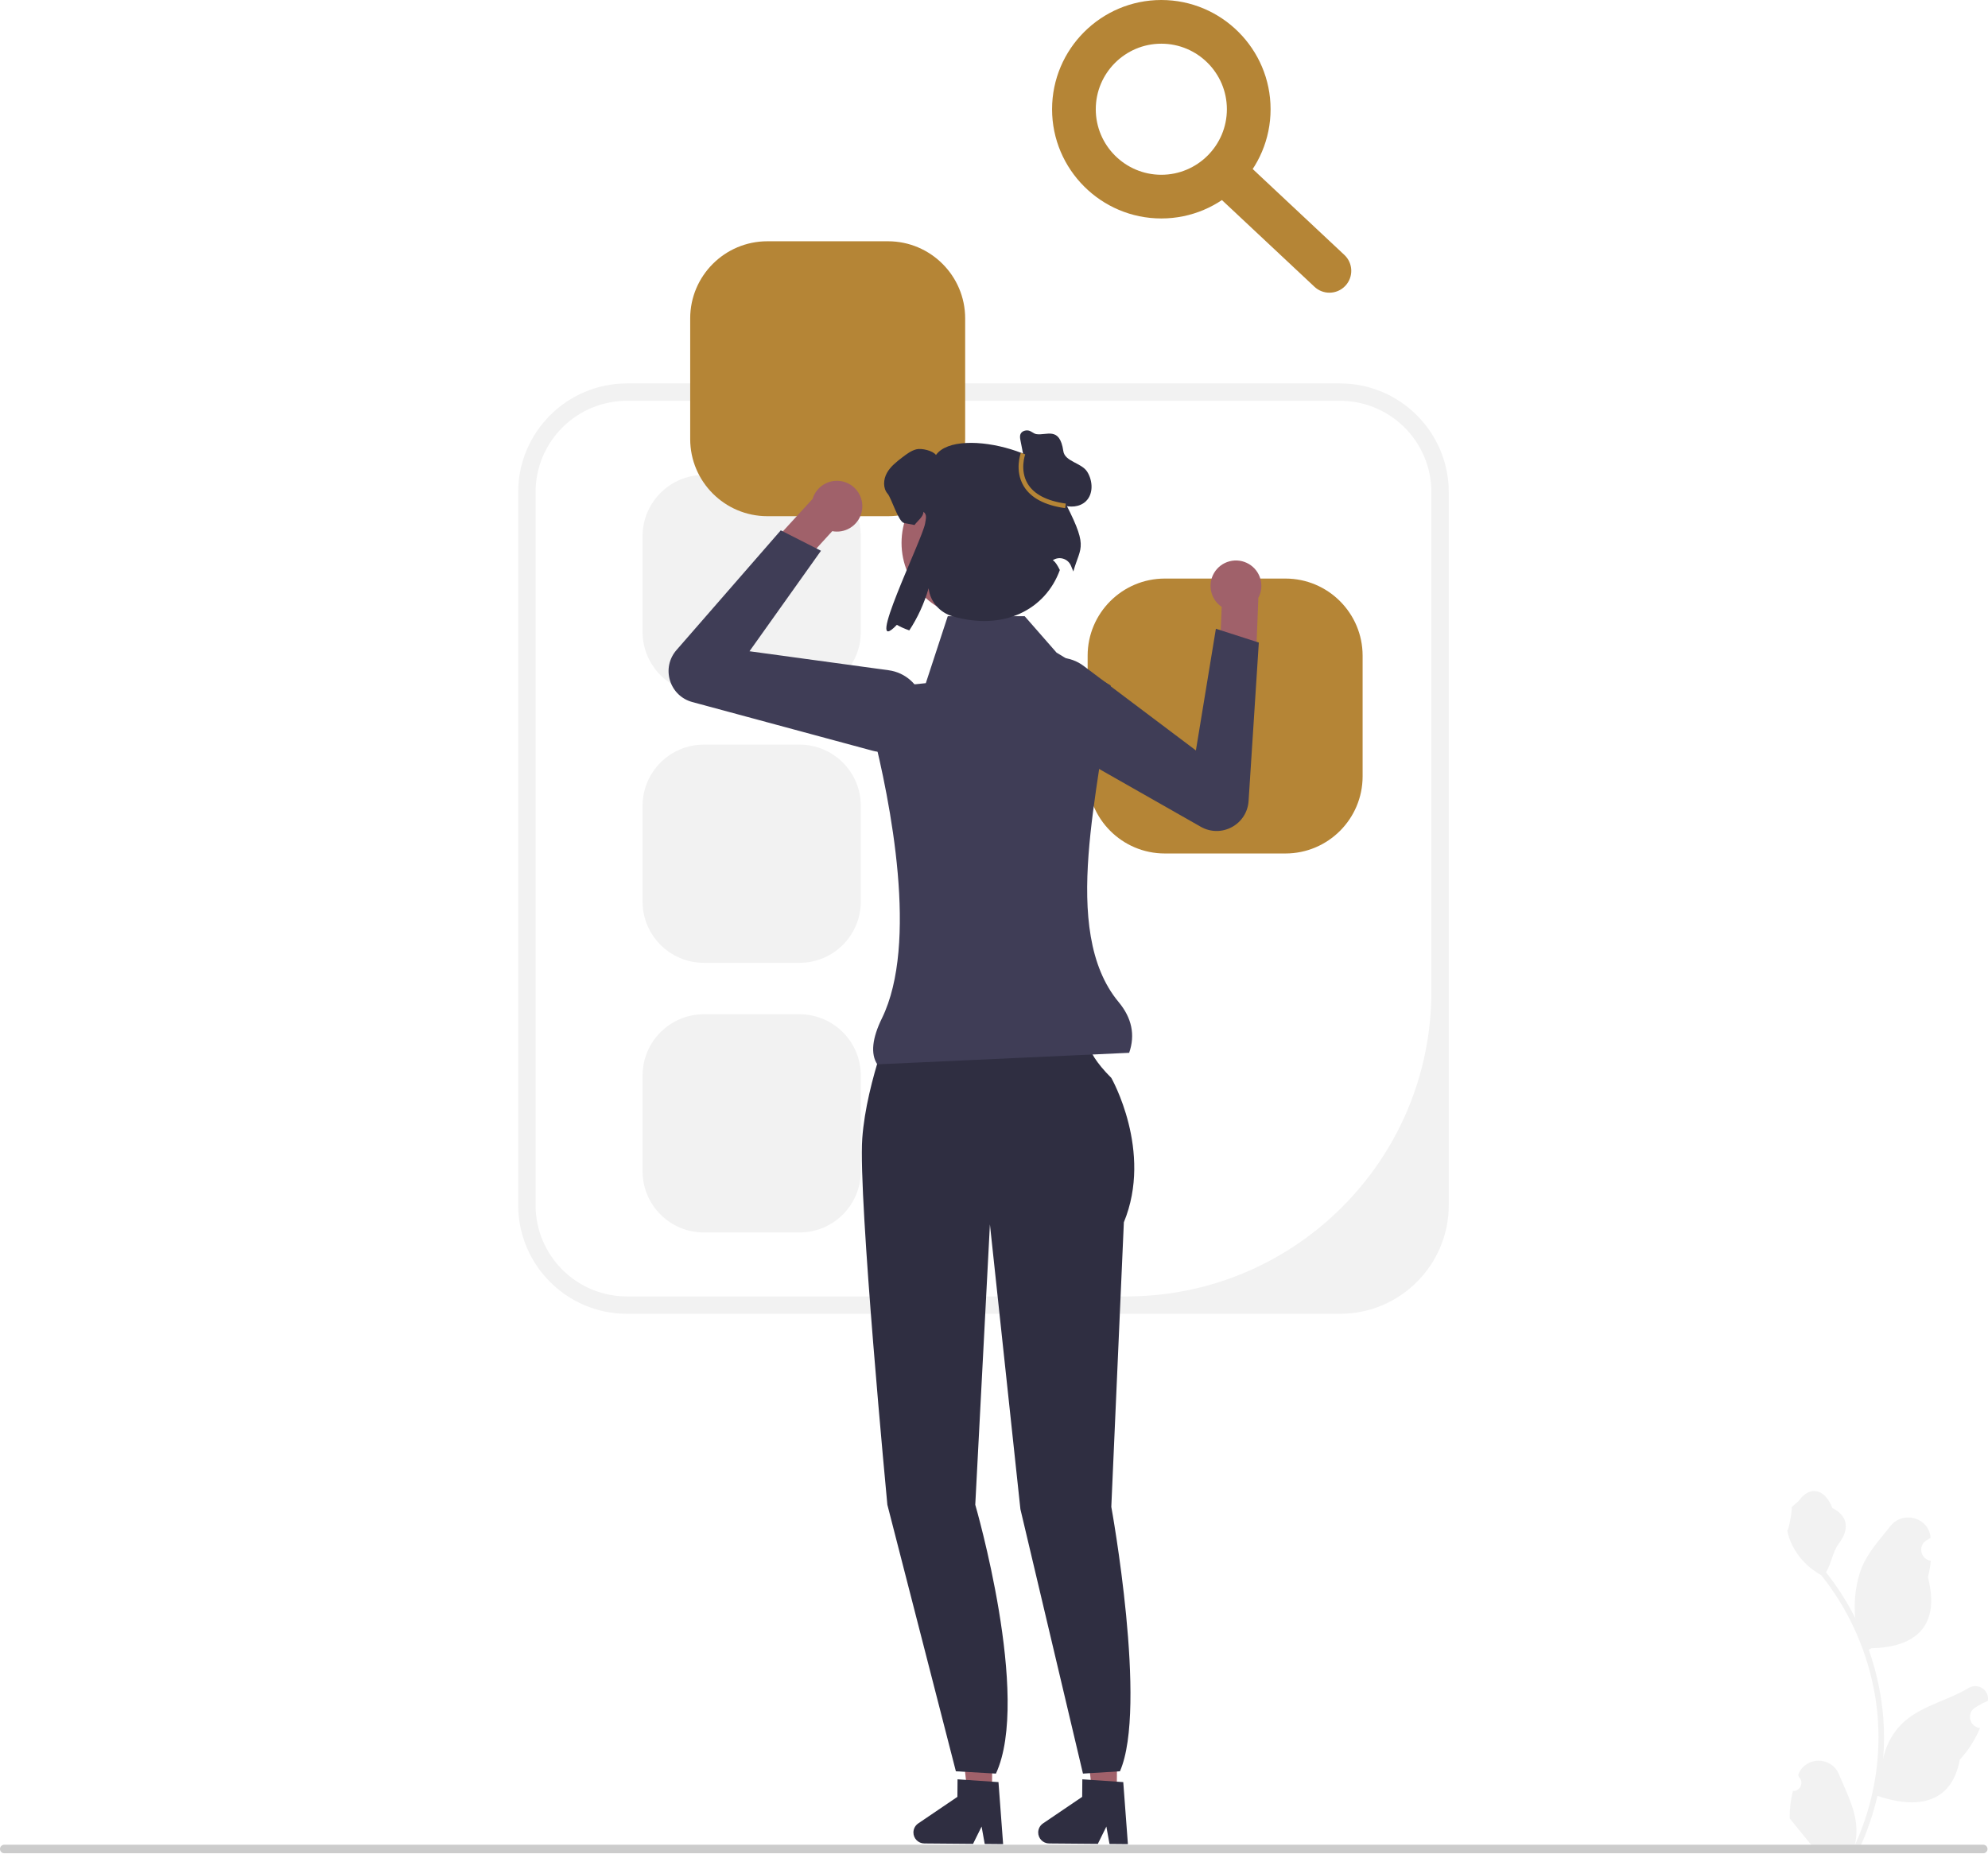
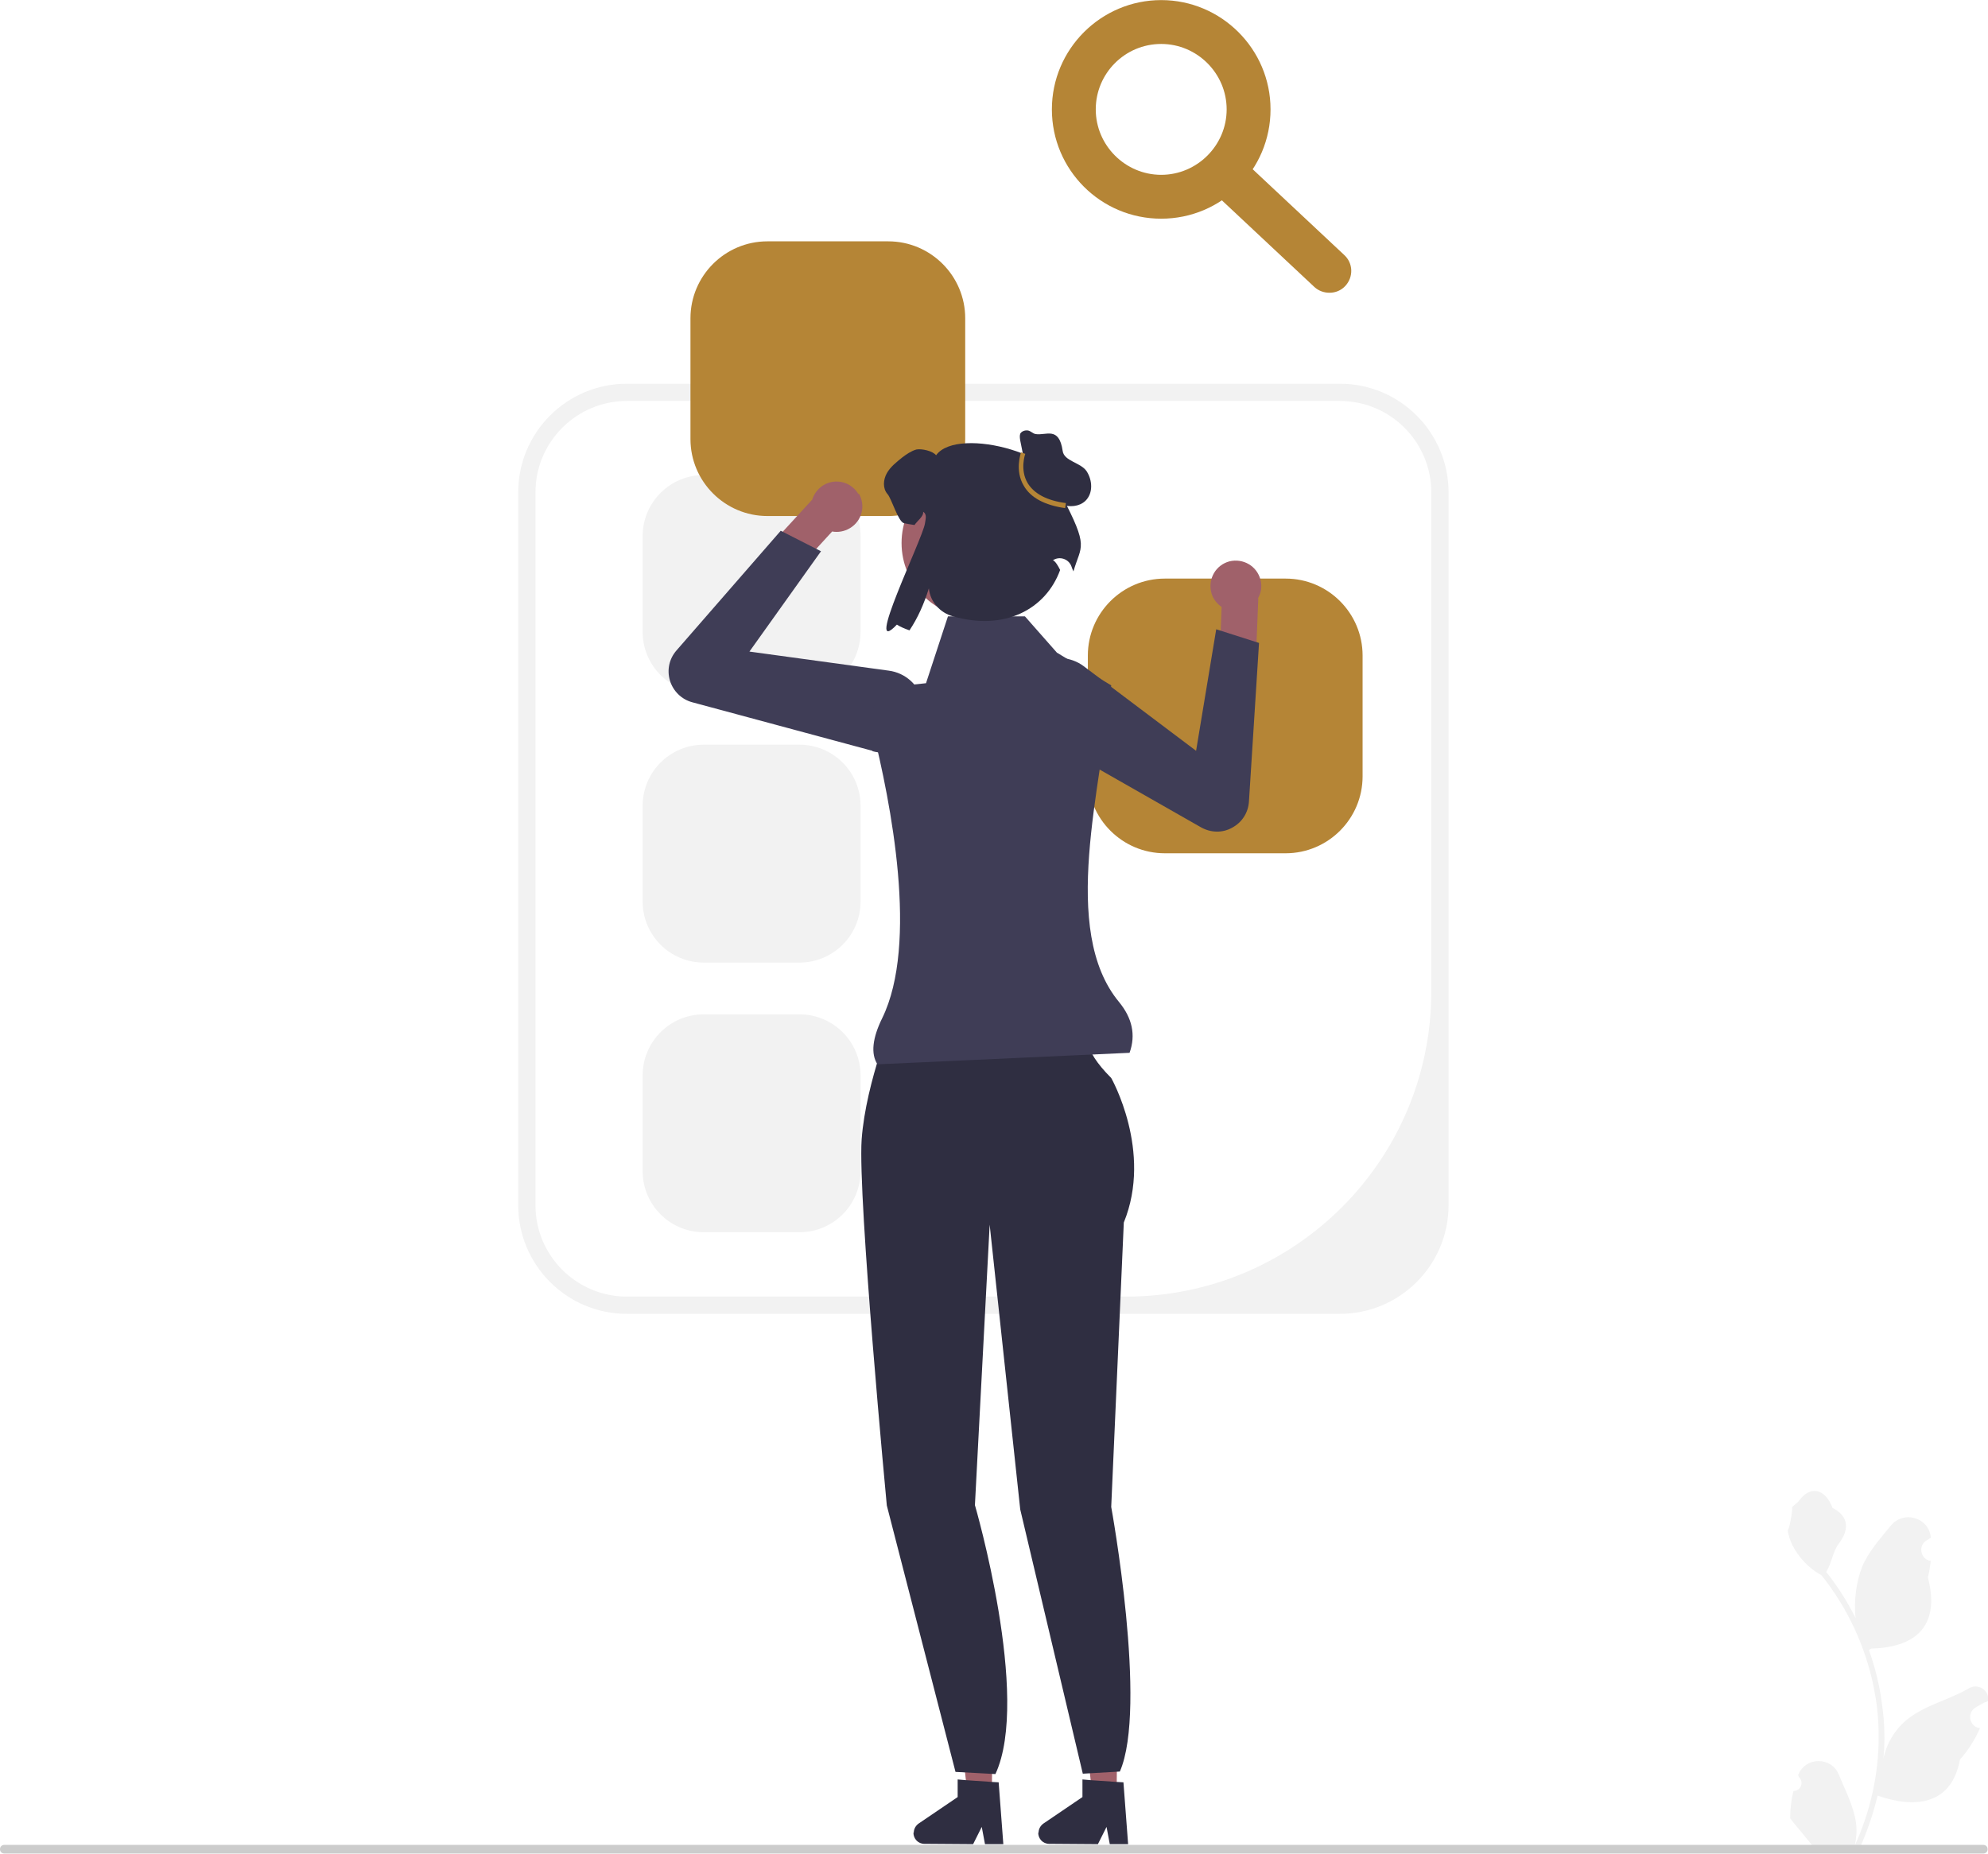
- <svg xmlns="http://www.w3.org/2000/svg" width="552.81" height="515.459" viewBox="0 0 552.81 515.459">
-   <path d="M372.633,365.415H174.325c-16.669,0-30.23-13.561-30.23-30.23V136.877c0-16.669,13.561-30.23,30.23-30.23h198.308c16.669,0,30.23,13.561,30.23,30.23v198.308c0,16.669-13.561,30.23-30.23,30.23ZM174.325,111.484c-14.024,0-25.393,11.369-25.393,25.393v198.308c0,14.024,11.369,25.393,25.393,25.393h138.91c46.829,0,84.791-37.962,84.791-84.791V136.877c0-14.024-11.369-25.393-25.393-25.393H174.325Z" fill="#f2f2f2" />
-   <path d="M195.704,132.106c-9.386,0-17.021,7.635-17.021,17.021v26.642c0,9.386,7.635,17.021,17.021,17.021h26.642c9.386,0,17.021-7.635,17.021-17.021v-26.642c0-9.386-7.635-17.021-17.021-17.021h-26.642Z" fill="#f2f2f2" />
-   <path d="M195.704,207.106c-9.386,0-17.021,7.635-17.021,17.021v26.642c0,9.386,7.635,17.021,17.021,17.021h26.642c9.386,0,17.021-7.635,17.021-17.021v-26.642c0-9.386-7.635-17.021-17.021-17.021h-26.642Z" fill="#f2f2f2" />
-   <path d="M195.704,282.106c-9.386,0-17.021,7.635-17.021,17.021v26.642c0,9.386,7.635,17.021,17.021,17.021h26.642c9.386,0,17.021-7.635,17.021-17.021v-26.642c0-9.386-7.635-17.021-17.021-17.021h-26.642Z" fill="#f2f2f2" />
+ <svg xmlns="http://www.w3.org/2000/svg" width="552.8" height="515.5" viewBox="0 0 552.81 515.459">
+   <path d="M 372.6 365.4 H 174.3 c -16.7 0 -30.2 -13.6 -30.2 -30.2 V 136.9 c 0 -16.7 13.6 -30.2 30.2 -30.2 h 198.3 c 16.7 0 30.2 13.6 30.2 30.2 v 198.3 c 0 16.7 -13.6 30.2 -30.2 30.2 Z M 174.3 111.5 c -14 0 -25.4 11.4 -25.4 25.4 v 198.3 c 0 14 11.4 25.4 25.4 25.4 h 138.9 c 46.8 0 84.8 -38 84.8 -84.8 V 136.9 c 0 -14 -11.4 -25.4 -25.4 -25.4 H 174.3 Z" fill="#f2f2f2" />
+   <path d="M 195.7 132.1 c -9.4 0 -17 7.6 -17 17 v 26.6 c 0 9.4 7.6 17 17 17 h 26.6 c 9.4 0 17 -7.6 17 -17 v -26.6 c 0 -9.4 -7.6 -17 -17 -17 h -26.6 Z" fill="#f2f2f2" />
+   <path d="M 195.7 207.1 c -9.4 0 -17 7.6 -17 17 v 26.6 c 0 9.4 7.6 17 17 17 h 26.6 c 9.4 0 17 -7.6 17 -17 v -26.6 c 0 -9.4 -7.6 -17 -17 -17 h -26.6 Z" fill="#f2f2f2" />
+   <path d="M 195.7 282.1 c -9.4 0 -17 7.6 -17 17 v 26.6 c 0 9.4 7.6 17 17 17 h 26.6 c 9.4 0 17 -7.6 17 -17 v -26.6 c 0 -9.4 -7.6 -17 -17 -17 h -26.6 Z" fill="#f2f2f2" />
  <g>
-     <path d="M213.371,67.106c-11.826,0-21.447,9.621-21.447,21.447v33.569c0,11.826,9.621,21.447,21.447,21.447h33.569c11.826,0,21.447-9.621,21.447-21.447v-33.569c0-11.826-9.621-21.447-21.447-21.447h-33.569Z" fill="#b58536" />
-     <path d="M323.89,160.919c-11.826,0-21.447,9.621-21.447,21.447v33.569c0,11.826,9.621,21.447,21.447,21.447h33.569c11.826,0,21.447-9.621,21.447-21.447v-33.569c0-11.826-9.621-21.447-21.447-21.447h-33.569Z" fill="#b58536" />
+     <path d="M 213.4 67.1 c -11.8 0 -21.4 9.6 -21.4 21.4 v 33.6 c 0 11.8 9.6 21.4 21.4 21.4 h 33.6 c 11.8 0 21.4 -9.6 21.4 -21.4 v -33.6 c 0 -11.8 -9.6 -21.4 -21.4 -21.4 h -33.6 Z" fill="#b58536" />
+     <path d="M 323.9 160.9 c -11.8 0 -21.4 9.6 -21.4 21.4 v 33.6 c 0 11.8 9.6 21.4 21.4 21.4 h 33.6 c 11.8 0 21.4 -9.6 21.4 -21.4 v -33.6 c 0 -11.8 -9.6 -21.4 -21.4 -21.4 h -33.6 Z" fill="#b58536" />
    <g>
-       <polygon points="275.842 498.808 269.023 498.75 266.004 471.833 276.069 471.917 275.842 498.808" fill="#a0616a" />
-       <path d="M253.998,509.652c-.015,1.679,1.338,3.06,3.023,3.076l13.559,.113,2.374-4.811,.872,4.836,5.116,.046-1.292-17.248-1.78-.118-7.26-.5-2.342-.157-.041,4.88-10.892,7.388c-.829,.563-1.328,1.495-1.336,2.496Z" fill="#2f2e41" />
+       <polygon points="275.8,498.8 269,498.8 266,471.8 276.1,471.9 275.8,498.8" fill="#a0616a" />
+       <path d="M 254 509.7 c 0 1.7 1.3 3.1 3 3.1 l 13.6 0.1 l 2.4 -4.8 l 0.9 4.8 l 5.1 0 l -1.3 -17.2 l -1.8 -0.1 l -7.3 -0.5 l -2.3 -0.2 l 0 4.9 l -10.9 7.4 c -0.8 0.6 -1.3 1.5 -1.3 2.5 Z" fill="#2f2e41" />
    </g>
    <g>
-       <polygon points="310.54 498.808 303.72 498.75 300.702 471.833 310.767 471.917 310.54 498.808" fill="#a0616a" />
-       <path d="M288.696,509.652c-.015,1.679,1.338,3.06,3.023,3.076l13.559,.113,2.374-4.811,.872,4.836,5.116,.046-1.292-17.248-1.78-.118-7.26-.5-2.342-.157-.041,4.88-10.892,7.388c-.829,.563-1.328,1.495-1.336,2.496Z" fill="#2f2e41" />
+       <polygon points="310.5,498.8 303.7,498.8 300.7,471.8 310.8,471.9 310.5,498.8" fill="#a0616a" />
+       <path d="M 288.7 509.7 c 0 1.7 1.3 3.1 3 3.1 l 13.6 0.1 l 2.4 -4.8 l 0.9 4.8 l 5.1 0 l -1.3 -17.2 l -1.8 -0.1 l -7.3 -0.5 l -2.3 -0.2 l 0 4.9 l -10.9 7.4 c -0.8 0.6 -1.3 1.5 -1.3 2.5 Z" fill="#2f2e41" />
    </g>
-     <path d="M249.081,281.178l27.643,.873,26.189,5.82s-2.619,3.201,6.111,11.93c0,0,11.639,20.369,3.492,40.156l-3.492,79.148s10.181,55.794,2.402,73.551l-10.281,.643-17.396-73.55-8.479-79.209-4.074,77.984s15.585,53.527,5.744,74.776l-11.135-.643-19.052-74.133s-8.148-85.549-6.984-101.844c1.164-16.295,9.311-35.5,9.311-35.5Z" fill="#2f2e41" />
+     <path d="M 249.1 281.2 l 27.6 0.9 l 26.2 5.8 s -2.6 3.2 6.1 11.9 c 0 0 11.6 20.4 3.5 40.2 l -3.5 79.1 s 10.2 55.8 2.4 73.6 l -10.3 0.6 l -17.4 -73.5 l -8.5 -79.2 l -4.1 78 s 15.6 53.5 5.7 74.8 l -11.1 -0.6 l -19.1 -74.1 s -8.1 -85.5 -7 -101.8 c 1.2 -16.3 9.3 -35.5 9.3 -35.5 Z" fill="#2f2e41" />
    <g>
-       <path d="M341.914,156.113c-3.779,.978-6.049,4.835-5.071,8.614,.448,1.732,1.505,3.14,2.877,4.071l-0,.01-.536,12.985,9.937,4.598,.793-19.981-.069,.002c.862-1.535,1.159-3.389,.683-5.228-.978-3.779-4.835-6.049-8.614-5.071Z" fill="#a0616a" />
-       <path d="M286.378,202.455c-2.087-2.069-3.298-4.874-3.344-7.925-.061-4.092,1.99-7.807,5.486-9.935,4.026-2.452,9.06-2.204,12.825,.631l31.203,23.494,5.56-33.844,11.937,3.843-2.848,44.07c-.199,3.083-1.942,5.798-4.661,7.264-2.719,1.466-5.945,1.429-8.63-.098l-45.093-25.655c-.906-.515-1.722-1.137-2.435-1.844Z" fill="#3f3d56" />
+       <path d="M 341.9 156.1 c -3.8 1 -6 4.8 -5.1 8.6 c 0.4 1.7 1.5 3.1 2.9 4.1 l 0 0 l -0.5 13 l 9.9 4.6 l 0.8 -20 l -0.1 0 c 0.9 -1.5 1.2 -3.4 0.7 -5.2 c -1 -3.8 -4.8 -6 -8.6 -5.1 Z" fill="#a0616a" />
+       <path d="M 286.4 202.5 c -2.1 -2.1 -3.3 -4.9 -3.3 -7.9 c -0.1 -4.1 2 -7.8 5.5 -9.9 c 4 -2.5 9.1 -2.2 12.8 0.6 l 31.2 23.5 l 5.6 -33.8 l 11.9 3.8 l -2.8 44.1 c -0.2 3.1 -1.9 5.8 -4.7 7.3 c -2.7 1.5 -5.9 1.4 -8.6 -0.1 l -45.1 -25.7 c -0.9 -0.5 -1.7 -1.1 -2.4 -1.8 Z" fill="#3f3d56" />
    </g>
    <g>
-       <path d="M238.799,137.182c1.995,3.355,.892,7.693-2.464,9.687-1.538,.914-3.28,1.171-4.91,.865l-.007,.007-8.761,9.599-10.294-3.73,13.505-14.748,.048,.05c.469-1.697,1.563-3.223,3.196-4.194,3.355-1.995,7.693-.892,9.687,2.464Z" fill="#a0616a" />
-       <path d="M242.584,208.787l-50.085-13.529c-2.982-.806-5.299-3.051-6.198-6.006-.899-2.955-.224-6.111,1.805-8.44l29.005-33.301,11.182,5.675-19.88,27.949,38.699,5.285c4.67,.638,8.419,4.006,9.552,8.581,.984,3.973-.175,8.054-3.099,10.918-2.18,2.134-5.015,3.274-7.954,3.274-1.004,0-2.021-.133-3.027-.405Z" fill="#3f3d56" />
+       <path d="M 238.8 137.2 c 2 3.4 0.9 7.7 -2.5 9.7 c -1.5 0.9 -3.3 1.2 -4.9 0.9 l 0 0 l -8.8 9.6 l -10.3 -3.7 l 13.5 -14.7 l 0 0.1 c 0.5 -1.7 1.6 -3.2 3.2 -4.2 c 3.4 -2 7.7 -0.9 9.7 2.5 Z" fill="#a0616a" />
+       <path d="M 242.6 208.8 l -50.1 -13.5 c -3 -0.8 -5.3 -3.1 -6.2 -6 c -0.9 -3 -0.2 -6.1 1.8 -8.4 l 29 -33.3 l 11.2 5.7 l -19.9 27.9 l 38.7 5.3 c 4.7 0.6 8.4 4 9.6 8.6 c 1 4 -0.2 8.1 -3.1 10.9 c -2.2 2.1 -5 3.3 -8 3.3 c -1 0 -2 -0.1 -3 -0.4 Z" fill="#3f3d56" />
    </g>
-     <path d="M313.989,292.822l-70.038,3.213c-1.924-2.921-1.403-7.313,1.291-12.814,10.171-20.767,2.447-60.055-2.75-80.512-1.458-5.74,2.456-11.446,8.349-12.035l6.604-.66,6.104-18.634h21.379l8.869,10.133,15.052,9.144c-2.74,28.221-14.414,68.071,2.217,88.055,3.637,4.371,4.669,9.097,2.923,14.111Z" fill="#3f3d56" />
-     <circle cx="271.519" cy="150.987" r="20.824" fill="#a0616a" />
-     <path d="M295.082,137.658c2.897-10.563-28.679-19.621-34.815-11.114-.853-1.209-4.007-1.944-5.453-1.573-1.447,.371-2.664,1.298-3.851,2.196-1.632,1.254-3.324,2.552-4.326,4.355-1.009,1.796-1.165,4.244,.193,5.802,1.076,1.239,2.966,7.823,4.584,8.15,1.128,.23,2.077,.415,2.894,.549,.727-1.061,2.581-2.394,2.448-3.677,1.098,.727,.697,2.006,.476,3.314-.737,4.354-17.346,38.055-7.833,28.124,.942,.556,2.107,1.076,3.45,1.551,2.278-3.435,4.147-7.486,5.379-11.723l.009,.078c.424,3.682,3.115,6.703,6.674,7.734,14.279,4.137,25.83-1.933,29.803-12.88-1.455-2.953-2.088-2.632-1.958-2.72,1.816-1.224,4.311-.423,5.092,1.622,.23,.603,.439,1.118,.62,1.506,2.07-7.405,4.532-6.336-3.385-21.294Z" fill="#2f2e41" />
-     <path d="M285.231,129.994l-1.459-7.457c-.123-.627-.239-1.307,.044-1.88,.363-.736,1.297-1.041,2.109-.924,.812,.117,1.42,.859,2.228,1.002,2.81,.497,6.524-2.279,7.531,4.742,.42,2.927,5.091,3.237,6.651,5.749,1.56,2.512,1.751,6.139-.377,8.191-1.7,1.639-4.431,1.828-6.639,.991-2.208-.837-3.981-2.529-5.529-4.312s-2.95-3.714-4.736-5.259" fill="#2f2e41" />
-     <path d="M296.195,141.336c-5.698-.796-9.582-2.868-11.544-6.159-2.568-4.307-.848-9.05-.773-9.25l1.204,.448c-.016,.044-1.576,4.385,.68,8.156,1.755,2.933,5.325,4.795,10.611,5.533l-.178,1.273Z" fill="#b58536" />
+     <path d="M 314 292.8 l -70 3.2 c -1.9 -2.9 -1.4 -7.3 1.3 -12.8 c 10.2 -20.8 2.4 -60.1 -2.7 -80.5 c -1.5 -5.7 2.5 -11.4 8.3 -12 l 6.6 -0.7 l 6.1 -18.6 h 21.4 l 8.9 10.1 l 15.1 9.1 c -2.7 28.2 -14.4 68.1 2.2 88.1 c 3.6 4.4 4.7 9.1 2.9 14.1 Z" fill="#3f3d56" />
+     <circle cx="271.5" cy="151" r="20.8" fill="#a0616a" />
+     <path d="M 295.1 137.7 c 2.9 -10.6 -28.7 -19.6 -34.8 -11.1 c -0.9 -1.2 -4 -1.9 -5.5 -1.6 c -1.4 0.4 -2.7 1.3 -3.9 2.2 c -1.6 1.3 -3.3 2.6 -4.3 4.4 c -1 1.8 -1.2 4.2 0.2 5.8 c 1.1 1.2 3 7.8 4.6 8.1 c 1.1 0.2 2.1 0.4 2.9 0.5 c 0.7 -1.1 2.6 -2.4 2.4 -3.7 c 1.1 0.7 0.7 2 0.5 3.3 c -0.7 4.4 -17.3 38.1 -7.8 28.1 c 0.9 0.6 2.1 1.1 3.5 1.6 c 2.3 -3.4 4.1 -7.5 5.4 -11.7 l 0 0.1 c 0.4 3.7 3.1 6.7 6.7 7.7 c 14.3 4.1 25.8 -1.9 29.8 -12.9 c -1.5 -3 -2.1 -2.6 -2 -2.7 c 1.8 -1.2 4.3 -0.4 5.1 1.6 c 0.2 0.6 0.4 1.1 0.6 1.5 c 2.1 -7.4 4.5 -6.3 -3.4 -21.3 Z" fill="#2f2e41" />
+     <path d="M 285.2 130 l -1.5 -7.5 c -0.1 -0.6 -0.2 -1.3 0 -1.9 c 0.4 -0.7 1.3 -1 2.1 -0.9 c 0.8 0.1 1.4 0.9 2.2 1 c 2.8 0.5 6.5 -2.3 7.5 4.7 c 0.4 2.9 5.1 3.2 6.7 5.7 c 1.6 2.5 1.8 6.1 -0.4 8.2 c -1.7 1.6 -4.4 1.8 -6.6 1 c -2.2 -0.8 -4 -2.5 -5.5 -4.3 s -3 -3.7 -4.7 -5.3" fill="#2f2e41" />
+     <path d="M 296.2 141.3 c -5.7 -0.8 -9.6 -2.9 -11.5 -6.2 c -2.6 -4.3 -0.8 -9.1 -0.8 -9.3 l 1.2 0.4 c 0 0 -1.6 4.4 0.7 8.2 c 1.8 2.9 5.3 4.8 10.6 5.5 l -0.2 1.3 Z" fill="#b58536" />
  </g>
-   <path d="M322.934,60.762c-16.751,0-30.381-13.63-30.381-30.381S306.183,0,322.934,0s30.381,13.63,30.381,30.381-13.63,30.381-30.381,30.381Zm0-48.61c-10.052,0-18.229,8.177-18.229,18.229s8.177,18.229,18.229,18.229,18.229-8.177,18.229-18.229-8.177-18.229-18.229-18.229Z" fill="#b58536" />
-   <path d="M369.677,81.409c-1.489,0-2.982-.543-4.154-1.644l-28.515-26.723c-2.451-2.293-2.575-6.139-.279-8.586,2.29-2.457,6.136-2.578,8.586-.279l28.515,26.723c2.451,2.293,2.575,6.139,.279,8.586-1.196,1.279-2.813,1.923-4.433,1.923Z" fill="#b58536" />
+   <path d="M 322.9 60.8 c -16.8 0 -30.4 -13.6 -30.4 -30.4 S 306.2 0 322.9 0 s 30.4 13.6 30.4 30.4 s -13.6 30.4 -30.4 30.4 Z m 0 -48.6 c -10.1 0 -18.2 8.2 -18.2 18.2 s 8.2 18.2 18.2 18.2 s 18.2 -8.2 18.2 -18.2 s -8.2 -18.2 -18.2 -18.2 Z" fill="#b58536" />
+   <path d="M 369.7 81.4 c -1.5 0 -3 -0.5 -4.2 -1.6 l -28.5 -26.7 c -2.5 -2.3 -2.6 -6.1 -0.3 -8.6 c 2.3 -2.5 6.1 -2.6 8.6 -0.3 l 28.5 26.7 c 2.5 2.3 2.6 6.1 0.3 8.6 c -1.2 1.3 -2.8 1.9 -4.4 1.9 Z" fill="#b58536" />
  <g>
-     <path d="M498.551,498.126c2.066,.129,3.208-2.437,1.645-3.933l-.155-.618c.02-.05,.041-.099,.062-.148,2.089-4.982,9.17-4.947,11.241,.042,1.839,4.428,4.179,8.864,4.756,13.546,.258,2.067,.142,4.172-.316,6.2,4.308-9.411,6.575-19.687,6.575-30.021,0-2.597-.142-5.193-.433-7.783-.239-2.119-.568-4.224-.995-6.31-2.306-11.277-7.299-22.018-14.5-30.99-3.462-1.892-6.349-4.851-8.093-8.397-.626-1.279-1.117-2.655-1.35-4.056,.394,.052,1.486-5.949,1.188-6.317,.549-.833,1.532-1.247,2.131-2.06,2.982-4.043,7.091-3.337,9.236,2.157,4.582,2.313,4.627,6.148,1.815,9.837-1.789,2.347-2.035,5.522-3.604,8.035,.162,.207,.329,.407,.491,.614,2.961,3.798,5.522,7.88,7.681,12.169-.61-4.766,.291-10.508,1.826-14.21,1.748-4.217,5.025-7.769,7.91-11.415,3.466-4.379,10.573-2.468,11.184,3.083,.006,.054,.012,.107,.017,.161-.429,.242-.848,.499-1.259,.77-2.339,1.547-1.531,5.174,1.241,5.602l.063,.01c-.155,1.544-.42,3.074-.807,4.579,3.702,14.316-4.29,19.53-15.701,19.764-.252,.129-.497,.258-.749,.381,1.156,3.255,2.08,6.594,2.764,9.979,.614,2.99,1.04,6.013,1.279,9.049,.297,3.83,.271,7.68-.052,11.503l.019-.136c.82-4.211,3.107-8.145,6.427-10.87,4.946-4.063,11.933-5.559,17.268-8.824,2.568-1.572,5.859,.459,5.411,3.437l-.022,.143c-.794,.323-1.569,.698-2.319,1.117-.429,.242-.848,.499-1.259,.77-2.339,1.547-1.531,5.174,1.241,5.602l.063,.01c.045,.006,.084,.013,.129,.019-1.363,3.236-3.262,6.239-5.639,8.829-2.315,12.497-12.256,13.683-22.89,10.044h-.006c-1.163,5.064-2.861,10.011-5.044,14.726h-18.02c-.065-.2-.123-.407-.181-.607,1.666,.103,3.346,.006,4.986-.297-1.337-1.641-2.674-3.294-4.011-4.935-.032-.032-.058-.065-.084-.097-.678-.84-1.363-1.673-2.041-2.512l-0-.001c-.042-2.578,.267-5.147,.879-7.64l.001-0Z" fill="#f2f2f2" />
-     <path d="M0,514.269c0,.66,.53,1.19,1.19,1.19H551.48c.66,0,1.19-.53,1.19-1.19,0-.66-.53-1.19-1.19-1.19H1.19c-.66,0-1.19,.53-1.19,1.19Z" fill="#ccc" />
+     <path d="M 498.6 498.1 c 2.1 0.1 3.2 -2.4 1.6 -3.9 l -0.2 -0.6 c 0 0 0 -0.1 0.1 -0.1 c 2.1 -5 9.2 -4.9 11.2 0 c 1.8 4.4 4.2 8.9 4.8 13.5 c 0.3 2.1 0.1 4.2 -0.3 6.2 c 4.3 -9.4 6.6 -19.7 6.6 -30 c 0 -2.6 -0.1 -5.2 -0.4 -7.8 c -0.2 -2.1 -0.6 -4.2 -1 -6.3 c -2.3 -11.3 -7.3 -22 -14.5 -31 c -3.5 -1.9 -6.3 -4.9 -8.1 -8.4 c -0.6 -1.3 -1.1 -2.7 -1.3 -4.1 c 0.4 0.1 1.5 -5.9 1.2 -6.3 c 0.5 -0.8 1.5 -1.2 2.1 -2.1 c 3 -4 7.1 -3.3 9.2 2.2 c 4.6 2.3 4.6 6.1 1.8 9.8 c -1.8 2.3 -2 5.5 -3.6 8 c 0.2 0.2 0.3 0.4 0.5 0.6 c 3 3.8 5.5 7.9 7.7 12.2 c -0.6 -4.8 0.3 -10.5 1.8 -14.2 c 1.7 -4.2 5 -7.8 7.9 -11.4 c 3.5 -4.4 10.6 -2.5 11.2 3.1 c 0 0.1 0 0.1 0 0.2 c -0.4 0.2 -0.8 0.5 -1.3 0.8 c -2.3 1.5 -1.5 5.2 1.2 5.6 l 0.1 0 c -0.2 1.5 -0.4 3.1 -0.8 4.6 c 3.7 14.3 -4.3 19.5 -15.7 19.8 c -0.3 0.1 -0.5 0.3 -0.7 0.4 c 1.2 3.3 2.1 6.6 2.8 10 c 0.6 3 1 6 1.3 9 c 0.3 3.8 0.3 7.7 -0.1 11.5 l 0 -0.1 c 0.8 -4.2 3.1 -8.1 6.4 -10.9 c 4.9 -4.1 11.9 -5.6 17.3 -8.8 c 2.6 -1.6 5.9 0.5 5.4 3.4 l 0 0.1 c -0.8 0.3 -1.6 0.7 -2.3 1.1 c -0.4 0.2 -0.8 0.5 -1.3 0.8 c -2.3 1.5 -1.5 5.2 1.2 5.6 l 0.1 0 c 0 0 0.1 0 0.1 0 c -1.4 3.2 -3.3 6.2 -5.6 8.8 c -2.3 12.5 -12.3 13.7 -22.9 10 h 0 c -1.2 5.1 -2.9 10 -5 14.7 h -18 c -0.1 -0.2 -0.1 -0.4 -0.2 -0.6 c 1.7 0.1 3.3 0 5 -0.3 c -1.3 -1.6 -2.7 -3.3 -4 -4.9 c 0 0 -0.1 -0.1 -0.1 -0.1 c -0.7 -0.8 -1.4 -1.7 -2 -2.5 l 0 0 c 0 -2.6 0.3 -5.1 0.9 -7.6 l 0 0 Z" fill="#f2f2f2" />
+     <path d="M 0 514.3 c 0 0.7 0.5 1.2 1.2 1.2 H 551.5 c 0.7 0 1.2 -0.5 1.2 -1.2 c 0 -0.7 -0.5 -1.2 -1.2 -1.2 H 1.2 c -0.7 0 -1.2 0.5 -1.2 1.2 Z" fill="#cccccc" />
  </g>
</svg>
